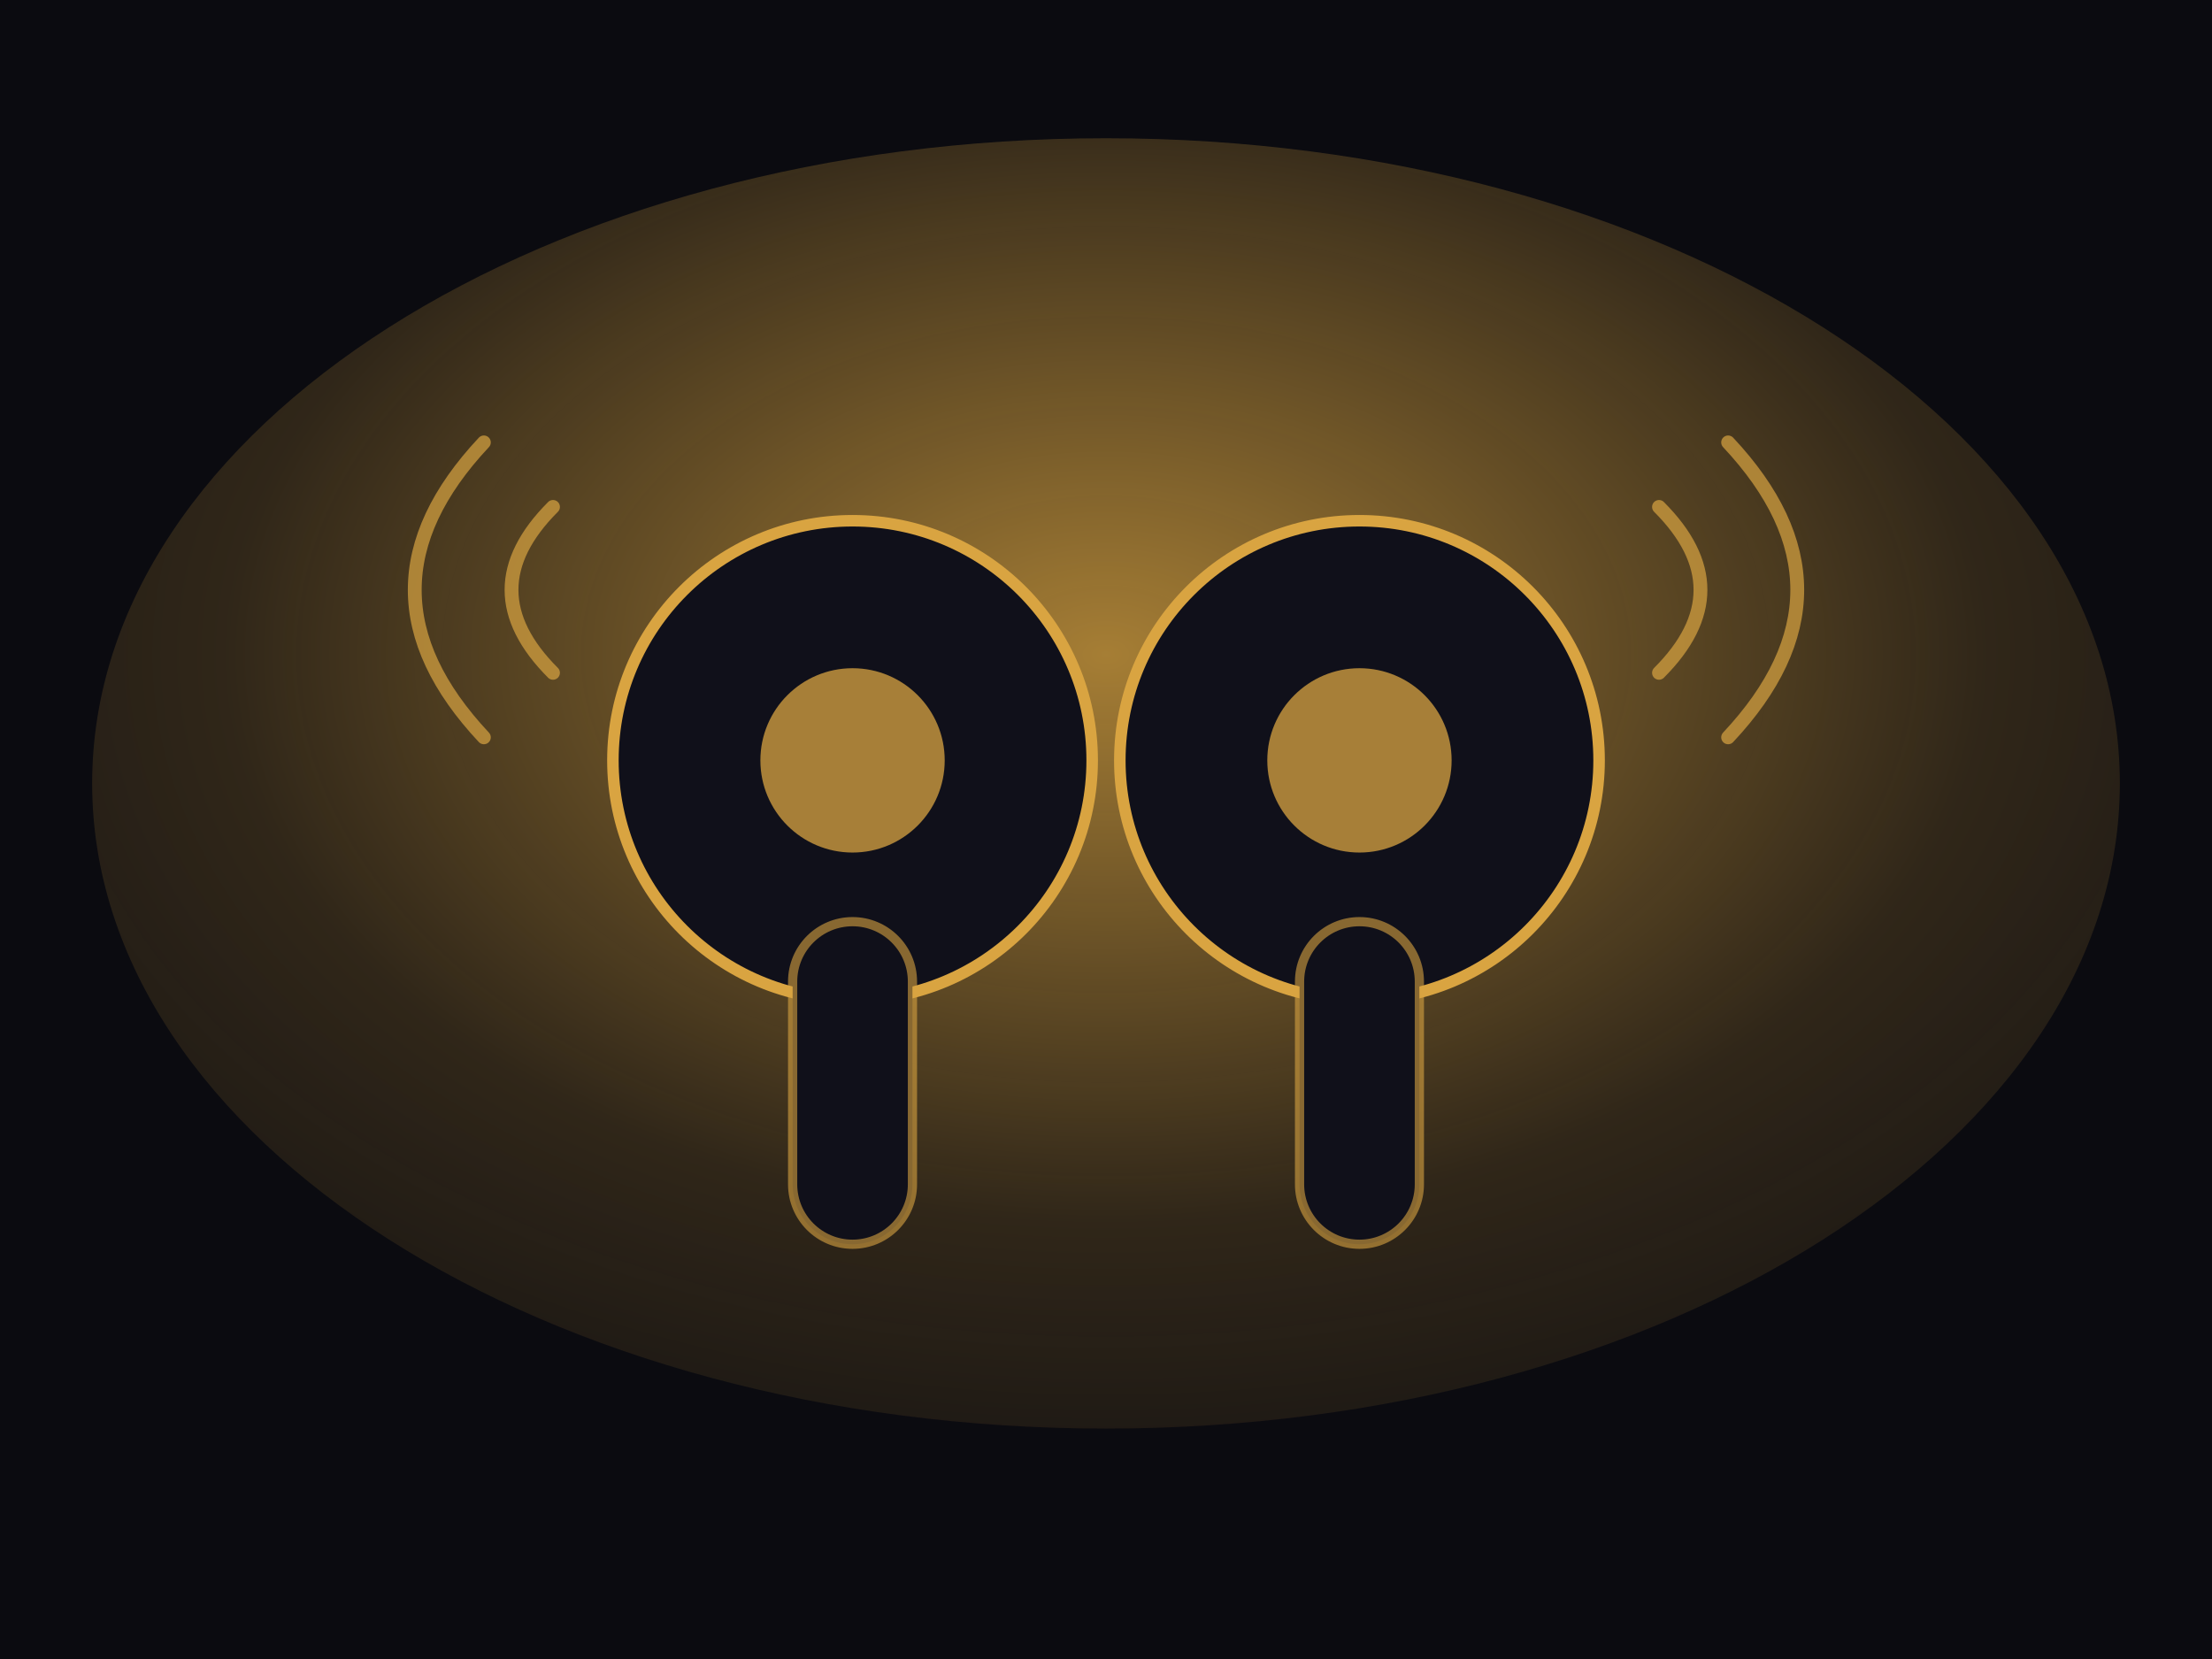
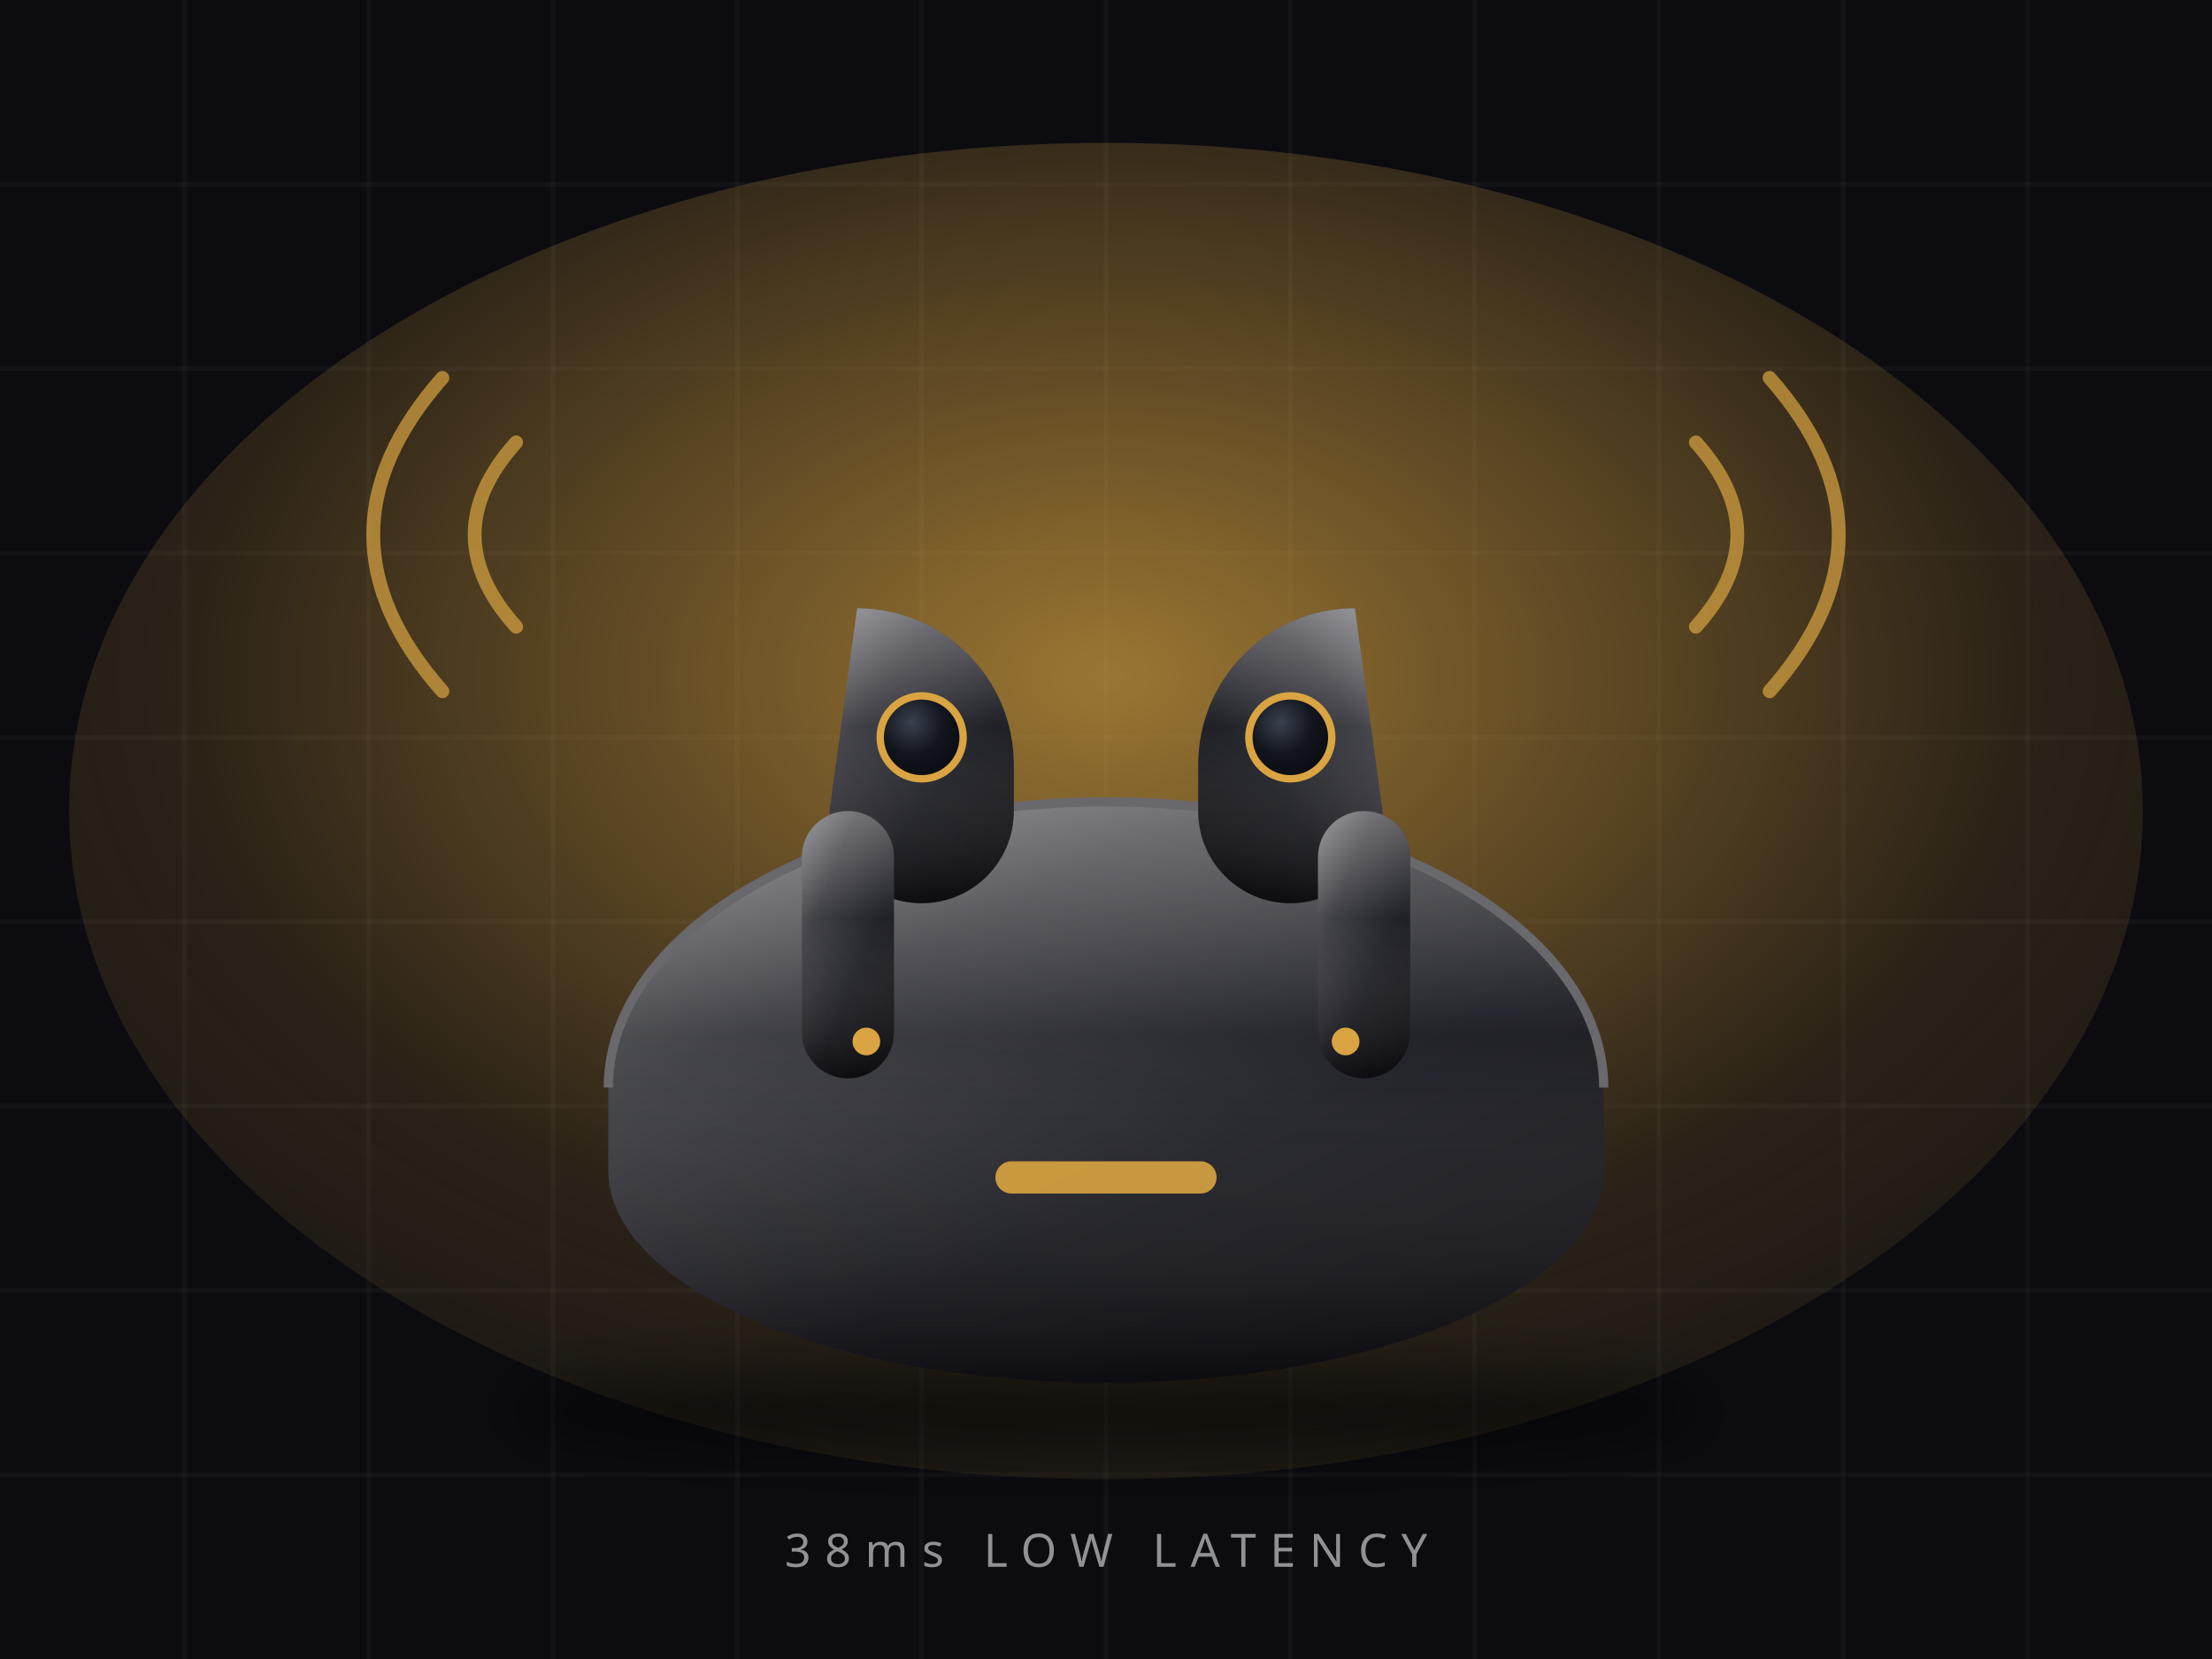
<svg xmlns="http://www.w3.org/2000/svg" viewBox="0 0 480 360" role="img" aria-label="">
  <defs>
-     <radialGradient id="ag" cx="0.5" cy="0.4" r="0.8">
-       <stop offset="0" stop-color="#d9a441" stop-opacity="0.75" />
-       <stop offset="0.55" stop-color="#d9a441" stop-opacity="0.18" />
+     <radialGradient id="agbudsd9a44116161e" cx="0.5" cy="0.4" r="0.8">
+       <stop offset="0" stop-color="#d9a441" stop-opacity="0.7" />
+       <stop offset="0.55" stop-color="#d9a441" stop-opacity="0.16" />
      <stop offset="1" stop-color="#d9a441" stop-opacity="0" />
    </radialGradient>
-     <linearGradient id="al" x1="0" y1="0" x2="1" y2="0">
+     <linearGradient id="albudsd9a44116161e" x1="0" y1="0" x2="1" y2="0">
      <stop offset="0" stop-color="#d9a441" stop-opacity="0" />
      <stop offset="0.5" stop-color="#d9a441" />
      <stop offset="1" stop-color="#d9a441" stop-opacity="0" />
    </linearGradient>
+     <linearGradient id="mbbudsd9a44116161e" x1="0" y1="0" x2="0.85" y2="1">
+       <stop offset="0" stop-color="#737378" />
+       <stop offset="0.3" stop-color="#37373e" />
+       <stop offset="0.65" stop-color="#16161e" />
+       <stop offset="1" stop-color="#0d0d12" />
+     </linearGradient>
+     <linearGradient id="mtbudsd9a44116161e" x1="0" y1="0" x2="0" y2="1">
+       <stop offset="0" stop-color="#ffffff" stop-opacity="0.3" />
+       <stop offset="0.4" stop-color="#ffffff" stop-opacity="0.05" />
+       <stop offset="1" stop-color="#000000" stop-opacity="0.3" />
+     </linearGradient>
+     <radialGradient id="glbudsd9a44116161e" cx="0.38" cy="0.32" r="0.95">
+       <stop offset="0" stop-color="#39414f" />
+       <stop offset="0.4" stop-color="#12151d" />
+       <stop offset="1" stop-color="#04040a" />
+     </radialGradient>
+     <filter id="fzbudsd9a44116161e" x="-60%" y="-60%" width="220%" height="220%">
+       <feGaussianBlur stdDeviation="6" />
+     </filter>
  </defs>
  <rect width="480" height="360" fill="#0b0b10" />
-   <ellipse cx="240" cy="170" rx="220" ry="140" fill="url(#ag)" />
-   <circle cx="185" cy="165" r="52" fill="#10101a" stroke="#d9a441" stroke-width="2.5" />
-   <rect x="172" y="200" width="26" height="70" rx="13" fill="#10101a" stroke="#d9a441" stroke-opacity="0.6" stroke-width="2" />
-   <circle cx="185" cy="165" r="20" fill="#d9a441" opacity="0.75" />
-   <circle cx="295" cy="165" r="52" fill="#10101a" stroke="#d9a441" stroke-width="2.5" />
-   <rect x="282" y="200" width="26" height="70" rx="13" fill="#10101a" stroke="#d9a441" stroke-opacity="0.6" stroke-width="2" />
-   <circle cx="295" cy="165" r="20" fill="#d9a441" opacity="0.75" />
-   <path d="M120 110 q-18 18 0 36 M105 96 q-30 32 0 64" fill="none" stroke="#d9a441" stroke-width="3" stroke-linecap="round" opacity="0.7" />
-   <path d="M360 110 q18 18 0 36 M375 96 q30 32 0 64" fill="none" stroke="#d9a441" stroke-width="3" stroke-linecap="round" opacity="0.7" />
+   <path d="M40 0 V360" stroke="#ffffff" stroke-opacity="0.03" />
+   <path d="M80 0 V360" stroke="#ffffff" stroke-opacity="0.03" />
+   <path d="M120 0 V360" stroke="#ffffff" stroke-opacity="0.03" />
+   <path d="M160 0 V360" stroke="#ffffff" stroke-opacity="0.03" />
+   <path d="M200 0 V360" stroke="#ffffff" stroke-opacity="0.03" />
+   <path d="M240 0 V360" stroke="#ffffff" stroke-opacity="0.03" />
+   <path d="M280 0 V360" stroke="#ffffff" stroke-opacity="0.03" />
+   <path d="M320 0 V360" stroke="#ffffff" stroke-opacity="0.03" />
+   <path d="M360 0 V360" stroke="#ffffff" stroke-opacity="0.03" />
+   <path d="M400 0 V360" stroke="#ffffff" stroke-opacity="0.03" />
+   <path d="M440 0 V360" stroke="#ffffff" stroke-opacity="0.03" />
+   <path d="M0 40 H480" stroke="#ffffff" stroke-opacity="0.03" />
+   <path d="M0 80 H480" stroke="#ffffff" stroke-opacity="0.03" />
+   <path d="M0 120 H480" stroke="#ffffff" stroke-opacity="0.03" />
+   <path d="M0 160 H480" stroke="#ffffff" stroke-opacity="0.03" />
+   <path d="M0 200 H480" stroke="#ffffff" stroke-opacity="0.03" />
+   <path d="M0 240 H480" stroke="#ffffff" stroke-opacity="0.03" />
+   <path d="M0 280 H480" stroke="#ffffff" stroke-opacity="0.03" />
+   <path d="M0 320 H480" stroke="#ffffff" stroke-opacity="0.03" />
+   <ellipse cx="240" cy="176" rx="225" ry="145" fill="url(#agbudsd9a44116161e)" />
+   <ellipse cx="240" cy="306" rx="130" ry="10" fill="#000" opacity="0.45" filter="url(#fzbudsd9a44116161e)" />
+   <path d="M132 236 a108 62 0 0 1 216 0 v18 a108 46 0 0 1 -216 0 z" fill="url(#mbbudsd9a44116161e)" />
+   <path d="M132 236 a108 62 0 0 1 216 0 v18 a108 46 0 0 1 -216 0 z" fill="url(#mtbudsd9a44116161e)" />
+   <path d="M132 236 a108 62 0 0 1 216 0" fill="none" stroke="#68686d" stroke-width="2" />
+   <rect x="216" y="252" width="48" height="7" rx="3.5" fill="#d9a441" opacity="0.9" />
+   <g transform="translate(186 0)">
+     <path d="M0 132 a34 34 0 0 1 34 34 v10 a20 20 0 0 1 -40 0 z" fill="url(#mbbudsd9a44116161e)" transform="scale(1 1)" />
+     <path d="M0 132 a34 34 0 0 1 34 34 v10 a20 20 0 0 1 -40 0 z" fill="url(#mtbudsd9a44116161e)" transform="scale(1 1)" />
+     <rect x="-12" y="176" width="20" height="58" rx="10" fill="url(#mbbudsd9a44116161e)" />
+     <rect x="-12" y="176" width="20" height="58" rx="10" fill="url(#mtbudsd9a44116161e)" />
+     <circle cx="14" cy="160" r="9" fill="url(#glbudsd9a44116161e)" stroke="#d9a441" stroke-width="1.6" />
+     <circle cx="2" cy="226" r="3" fill="#d9a441" />
+   </g>
+   <g transform="translate(294 0)">
+     <path d="M0 132 a34 34 0 0 1 34 34 v10 a20 20 0 0 1 -40 0 z" fill="url(#mbbudsd9a44116161e)" transform="scale(-1 1)" />
+     <path d="M0 132 a34 34 0 0 1 34 34 v10 a20 20 0 0 1 -40 0 z" fill="url(#mtbudsd9a44116161e)" transform="scale(-1 1)" />
+     <rect x="-8" y="176" width="20" height="58" rx="10" fill="url(#mbbudsd9a44116161e)" />
+     <rect x="-8" y="176" width="20" height="58" rx="10" fill="url(#mtbudsd9a44116161e)" />
+     <circle cx="-14" cy="160" r="9" fill="url(#glbudsd9a44116161e)" stroke="#d9a441" stroke-width="1.6" />
+     <circle cx="-2" cy="226" r="3" fill="#d9a441" />
+   </g>
+   <path d="M112 96 q-18 20 0 40 M96 82 q-30 34 0 68" fill="none" stroke="#d9a441" stroke-width="3" stroke-linecap="round" opacity="0.7" />
+   <path d="M368 96 q18 20 0 40 M384 82 q30 34 0 68" fill="none" stroke="#d9a441" stroke-width="3" stroke-linecap="round" opacity="0.7" />
+   <text x="240" y="340" font-family="sans-serif" font-size="10" fill="#e9e9f2" opacity="0.6" text-anchor="middle" letter-spacing="3">38ms LOW LATENCY</text>
</svg>
